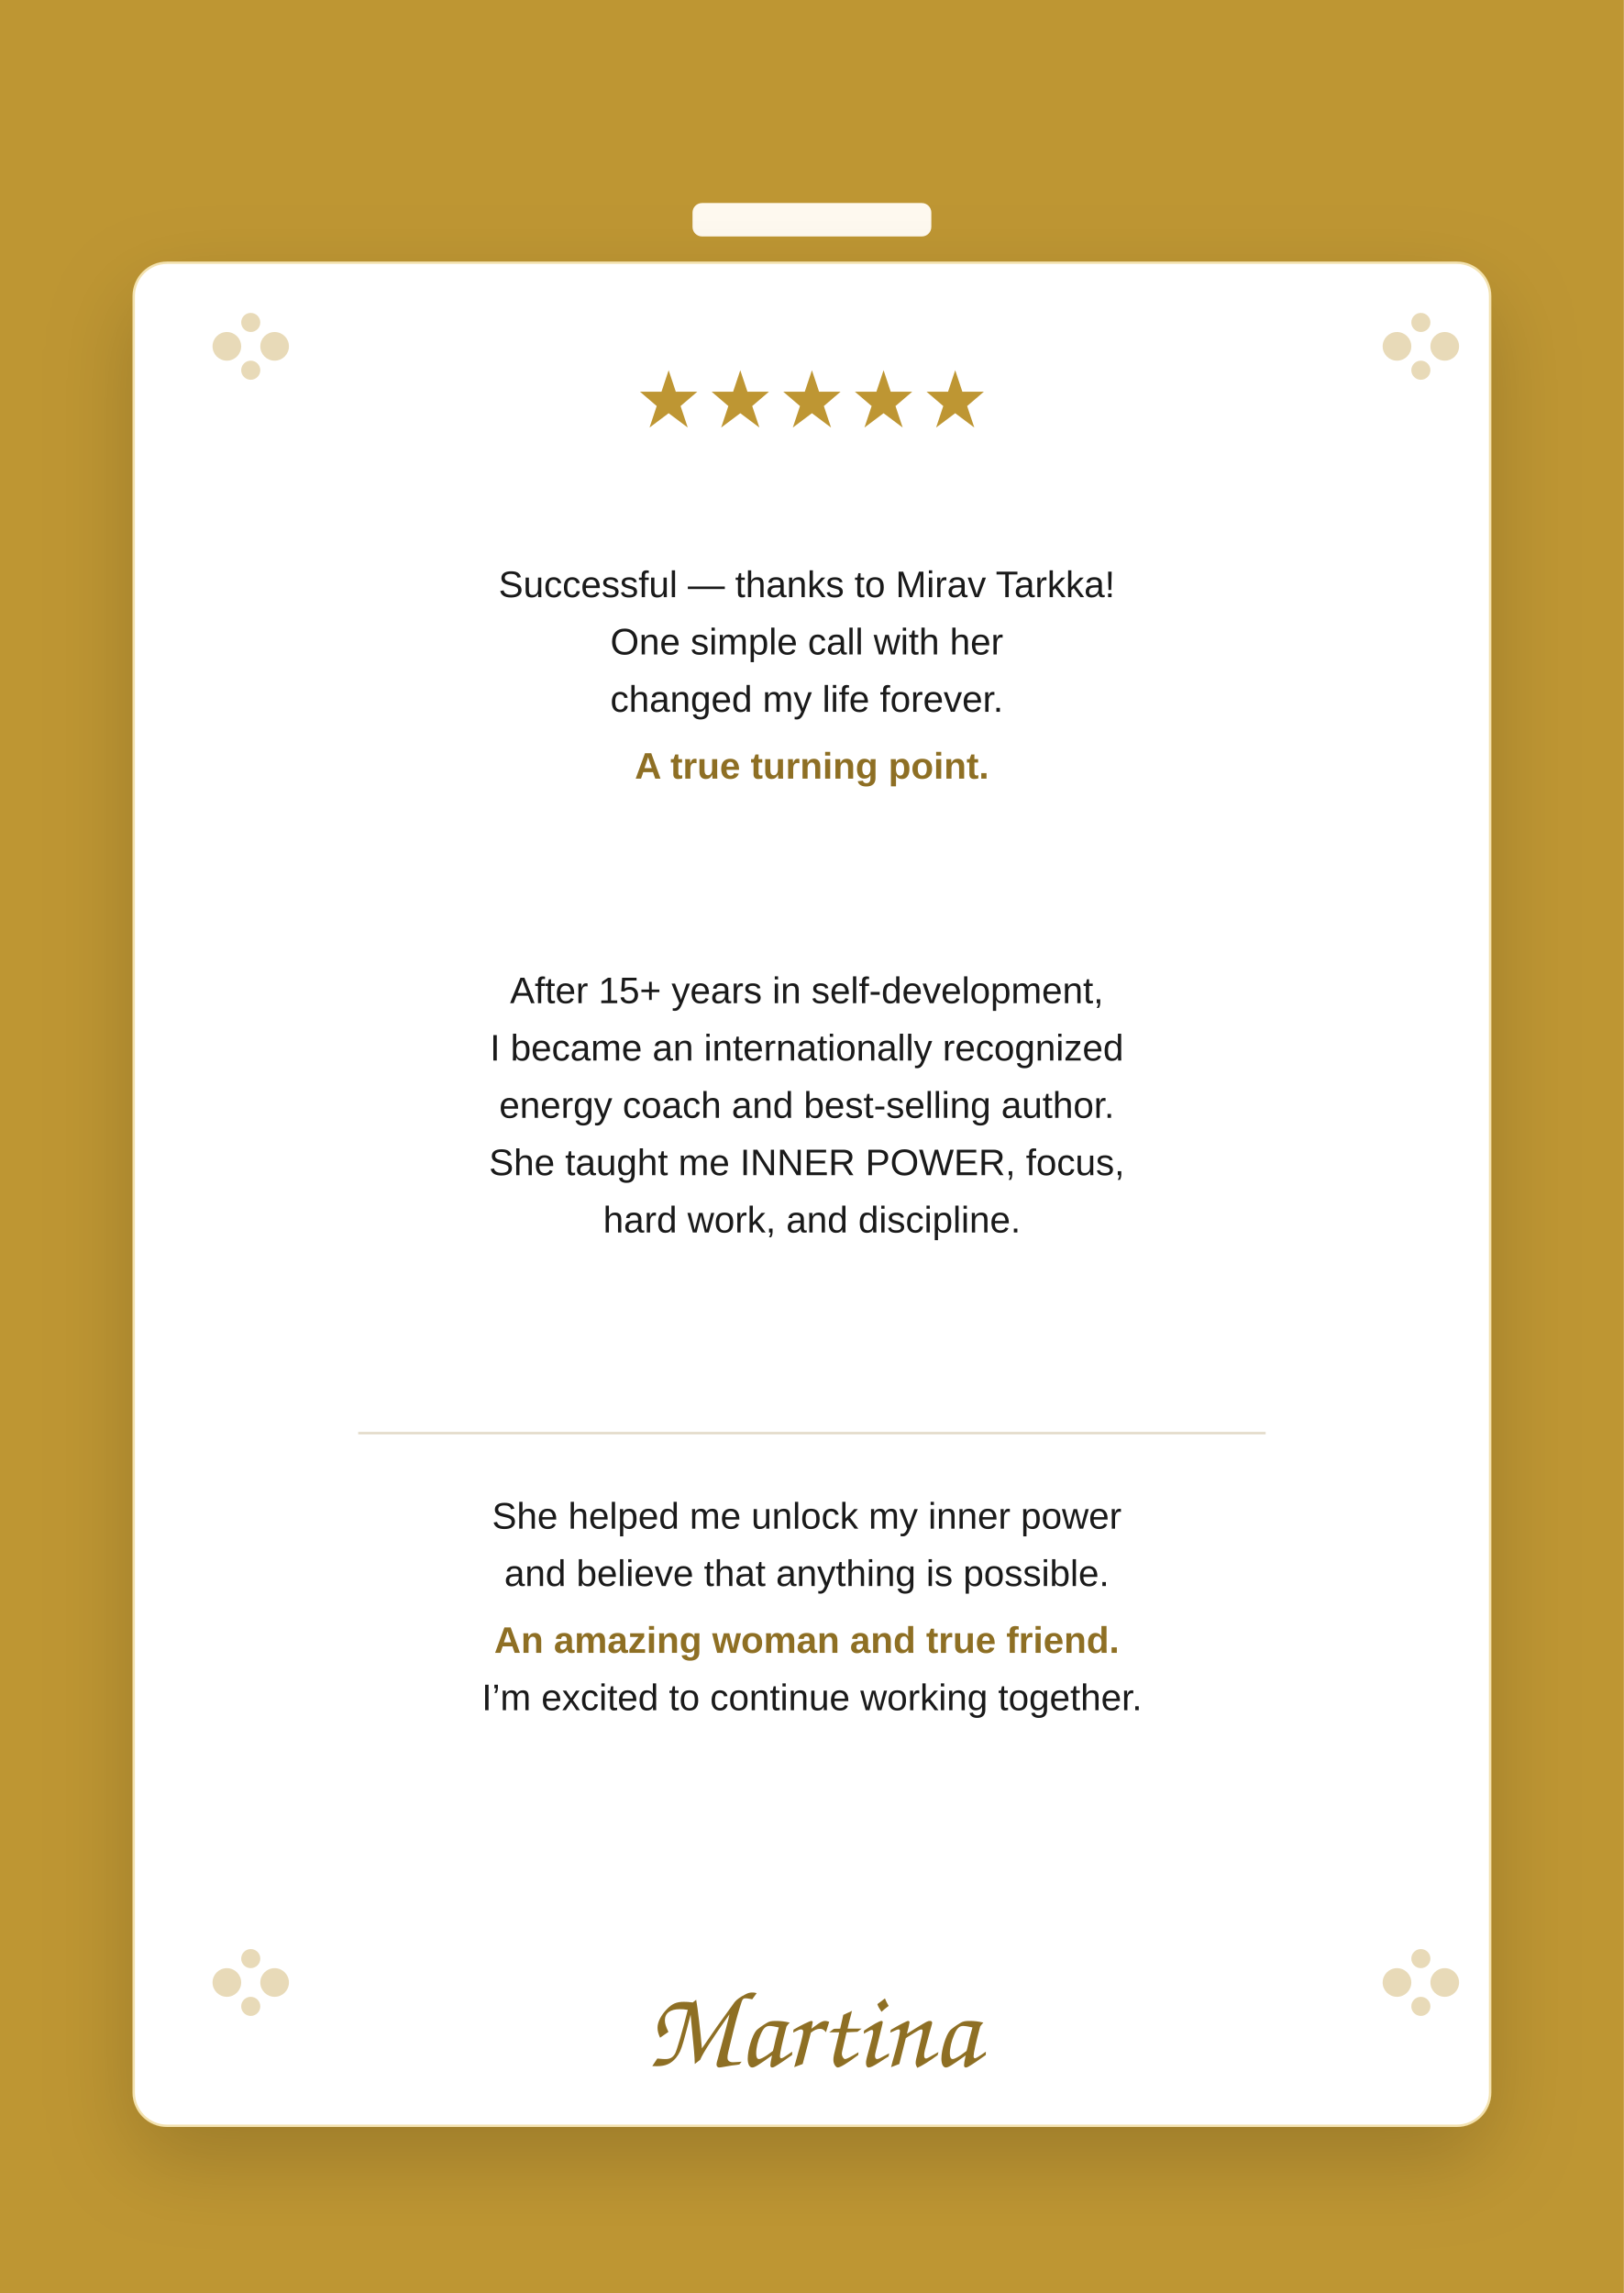
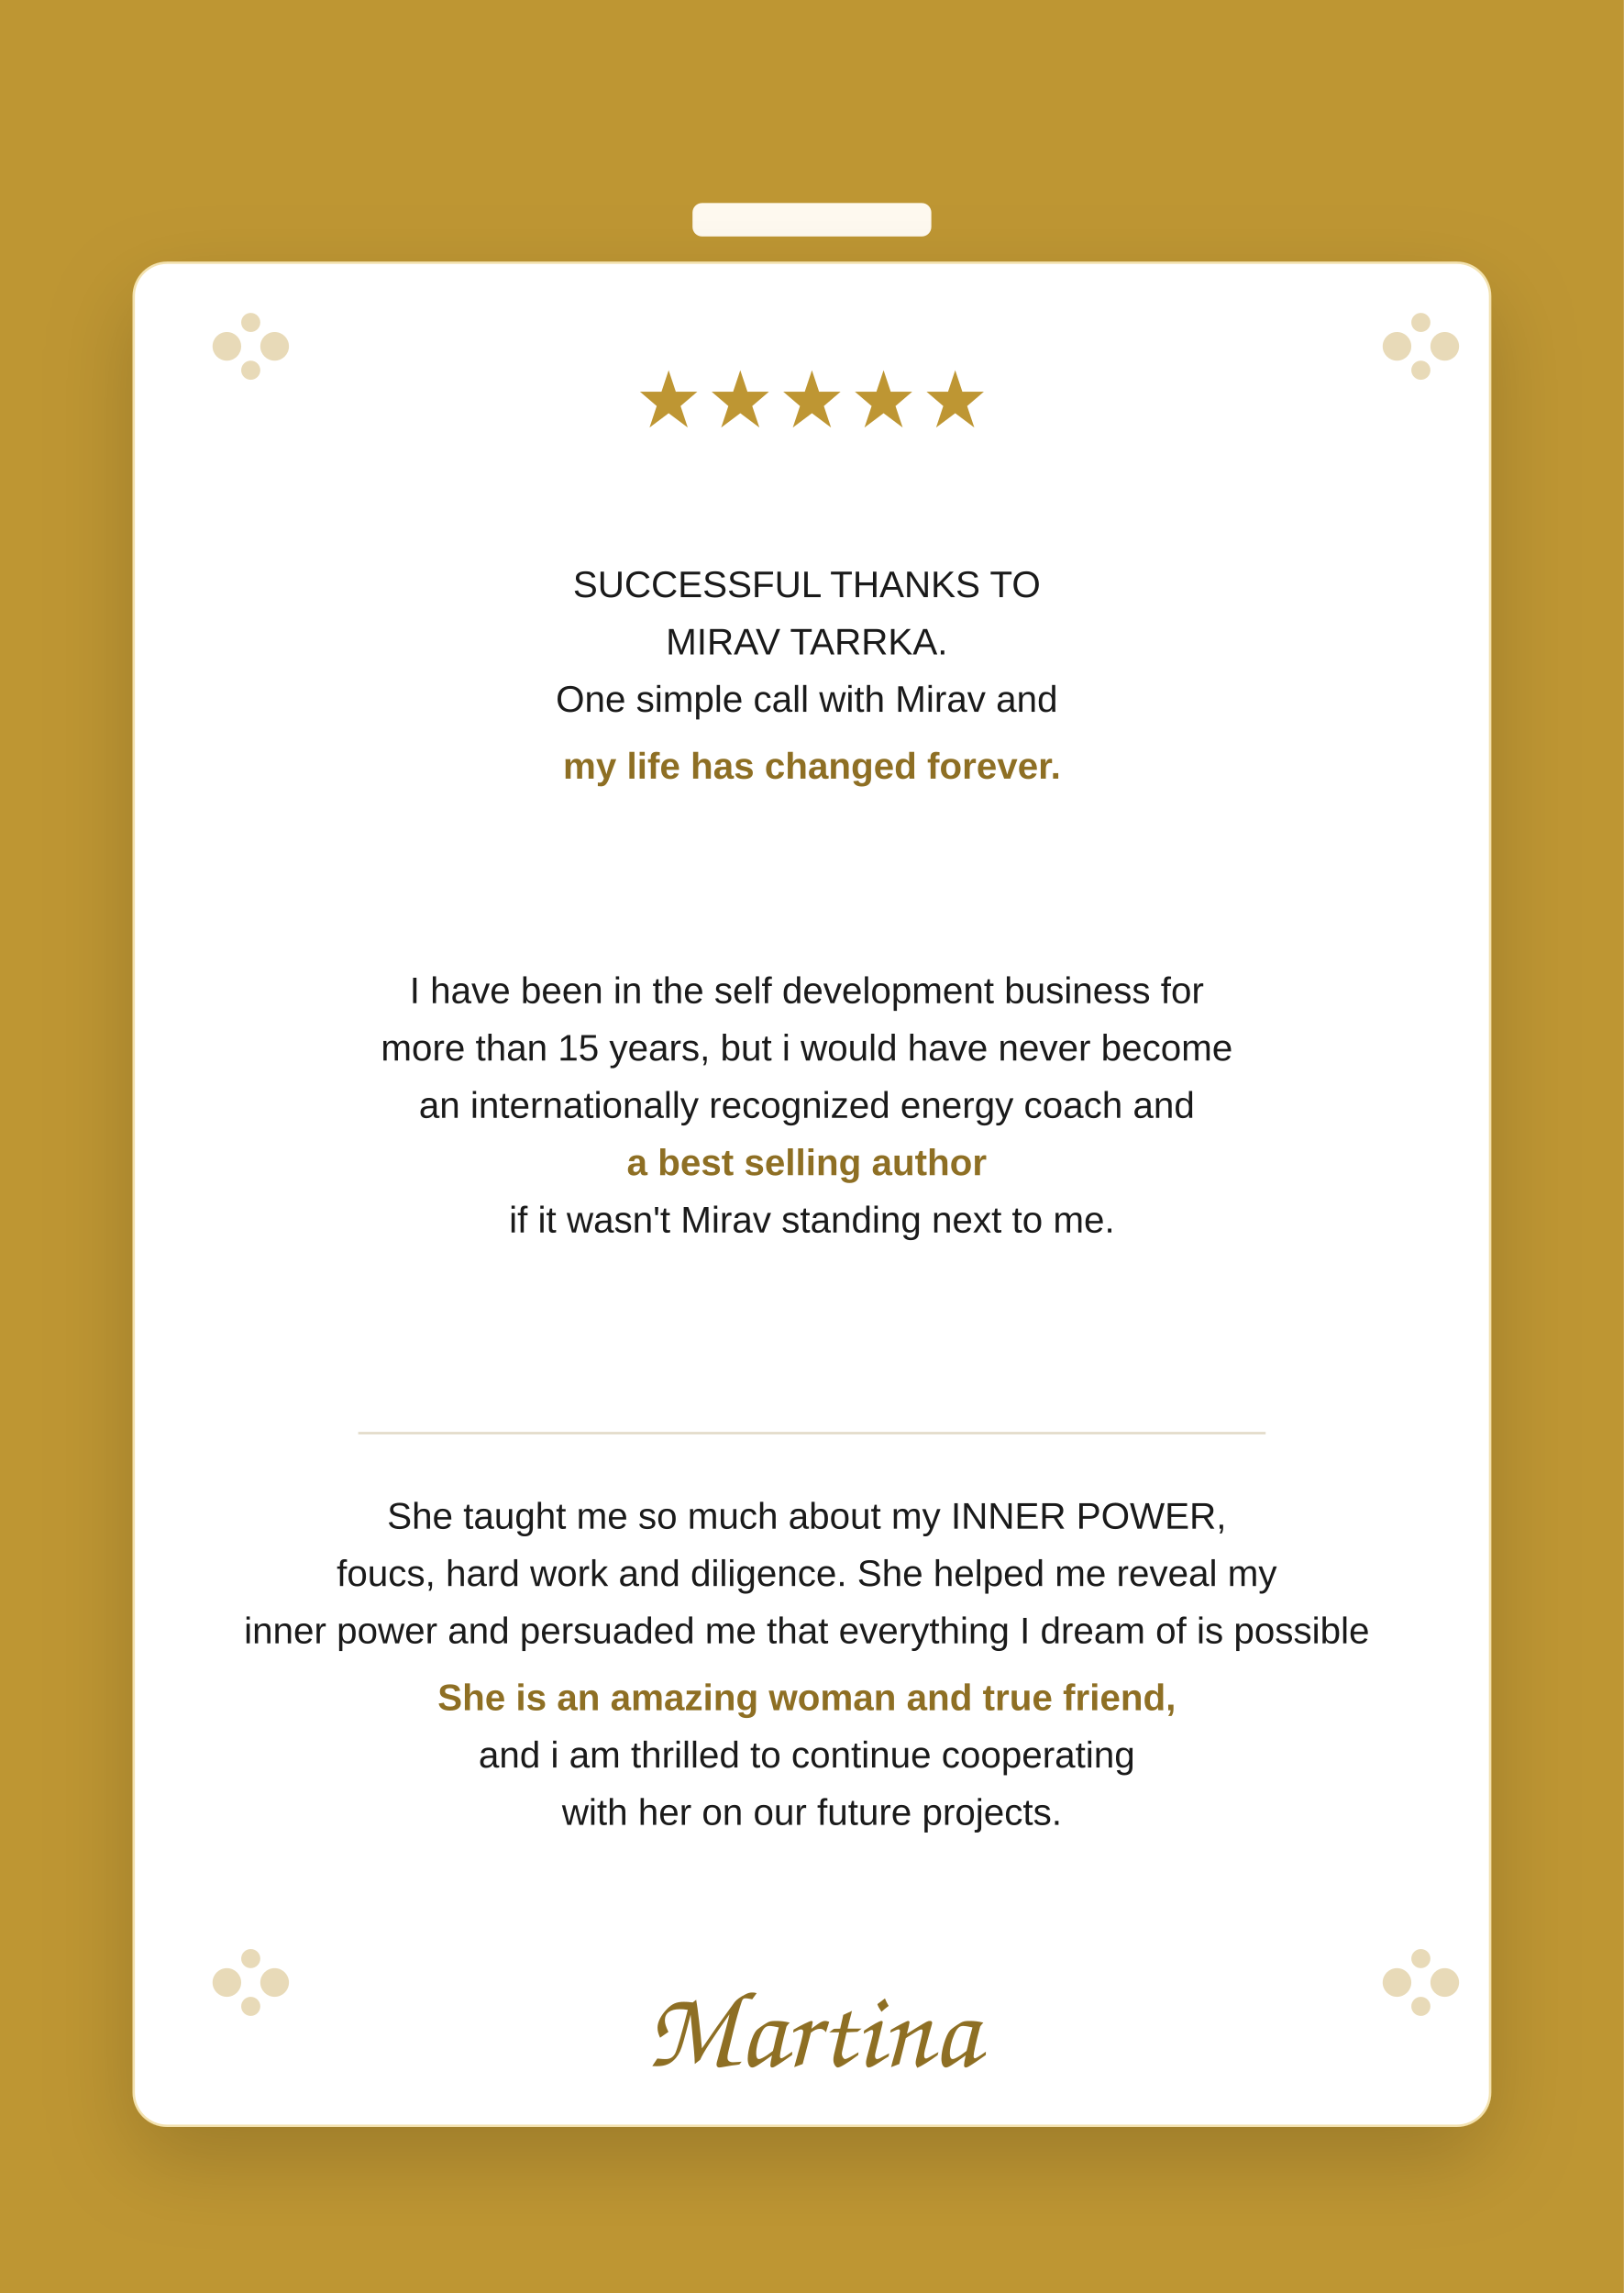
<svg xmlns="http://www.w3.org/2000/svg" width="100%" viewBox="0 0 680 960">
  <defs>
    <filter id="shadow">
      <feDropShadow dx="0" dy="14" stdDeviation="18" flood-color="#000000" flood-opacity="0.18" />
    </filter>
  </defs>
  <rect width="680" height="960" fill="#be9633" />
  <g opacity="0.05" fill="#ffffff">
    <circle cx="120" cy="160" r="20" />
    <circle cx="140" cy="160" r="10" />
    <circle cx="130" cy="140" r="10" />
    <circle cx="560" cy="200" r="20" />
    <circle cx="580" cy="200" r="10" />
    <circle cx="570" cy="180" r="10" />
    <circle cx="140" cy="820" r="20" />
    <circle cx="160" cy="820" r="10" />
    <circle cx="150" cy="800" r="10" />
    <circle cx="540" cy="820" r="20" />
    <circle cx="560" cy="820" r="10" />
    <circle cx="550" cy="800" r="10" />
  </g>
  <rect x="290" y="85" width="100" height="14" fill="#fffaf0" rx="4" />
  <rect x="56" y="110" width="568" height="780" rx="14" fill="#ffffff" stroke="#f3e2b0" filter="url(#shadow)" />
  <g fill="#be9633" opacity="0.35">
    <circle cx="95" cy="145" r="6" />
    <circle cx="105" cy="135" r="4" />
    <circle cx="115" cy="145" r="6" />
    <circle cx="105" cy="155" r="4" />
    <circle cx="585" cy="145" r="6" />
    <circle cx="595" cy="135" r="4" />
    <circle cx="605" cy="145" r="6" />
    <circle cx="595" cy="155" r="4" />
    <circle cx="95" cy="830" r="6" />
    <circle cx="105" cy="820" r="4" />
    <circle cx="115" cy="830" r="6" />
    <circle cx="105" cy="840" r="4" />
    <circle cx="585" cy="830" r="6" />
    <circle cx="595" cy="820" r="4" />
    <circle cx="605" cy="830" r="6" />
    <circle cx="595" cy="840" r="4" />
  </g>
  <g fill="#be9633">
    <path d="M280,155 L283,164 L292,164 L285,170 L288,179 L280,173 L272,179 L275,170 L268,164 L277,164 Z" />
    <path d="M310,155 L313,164 L322,164 L315,170 L318,179 L310,173 L302,179 L305,170 L298,164 L307,164 Z" />
    <path d="M340,155 L343,164 L352,164 L345,170 L348,179 L340,173 L332,179 L335,170 L328,164 L337,164 Z" />
    <path d="M370,155 L373,164 L382,164 L375,170 L378,179 L370,173 L362,179 L365,170 L358,164 L367,164 Z" />
    <path d="M400,155 L403,164 L412,164 L405,170 L408,179 L400,173 L392,179 L395,170 L388,164 L397,164 Z" />
  </g>
  <text x="340" y="250" text-anchor="middle" font-family="Arial, sans-serif" font-size="15.5" fill="#1a1a1a">
-     <tspan x="340" dy="0">Successful — thanks to Mirav Tarkka!</tspan>
-     <tspan x="340" dy="24">One simple call with her</tspan>
-     <tspan x="340" dy="24">changed my life forever.</tspan>
+     <tspan x="340" dy="0">SUCCESSFUL THANKS TO</tspan>
+     <tspan x="340" dy="24">MIRAV TARRKA.</tspan>
+     <tspan x="340" dy="24">One simple call with Mirav and</tspan>
    <tspan x="340" dy="28" font-weight="700" fill="#8e6f24">
-       A true turning point.
+       my life has changed forever.
    </tspan>
  </text>
  <text x="340" y="420" text-anchor="middle" font-family="Arial, sans-serif" font-size="15.5" fill="#1a1a1a">
-     <tspan x="340" dy="0">After 15+ years in self-development,</tspan>
-     <tspan x="340" dy="24">I became an internationally recognized</tspan>
-     <tspan x="340" dy="24">energy coach and best-selling author.</tspan>
-     <tspan x="340" dy="24">She taught me INNER POWER, focus,</tspan>
-     <tspan x="340" dy="24">hard work, and discipline.</tspan>
+     <tspan x="340" dy="0">I have been in the self development business for </tspan>
+     <tspan x="340" dy="24">more than 15 years, but i would have never become</tspan>
+     <tspan x="340" dy="24">an internationally recognized energy coach and </tspan>
+     <tspan x="340" dy="24" font-weight="700" fill="#8e6f24">a best selling author </tspan>
+     <tspan x="340" dy="24">if it wasn't Mirav standing next to me.</tspan>
  </text>
  <line x1="150" y1="600" x2="530" y2="600" stroke="#8e6f24" stroke-opacity="0.25" />
  <text x="340" y="640" text-anchor="middle" font-family="Arial, sans-serif" font-size="15.5" fill="#1a1a1a">
-     <tspan x="340" dy="0">She helped me unlock my inner power</tspan>
-     <tspan x="340" dy="24">and believe that anything is possible.</tspan>
+     <tspan x="340" dy="0">She taught me so much about my INNER POWER,</tspan>
+     <tspan x="340" dy="24">foucs, hard work and diligence. She helped me reveal my</tspan>
+     <tspan x="340" dy="24">inner power and persuaded me that everything I dream of is possible</tspan>
    <tspan x="340" dy="28" font-weight="700" fill="#8e6f24">
-       An amazing woman and true friend.
+       She is an amazing woman and true friend,
    </tspan>
-     <tspan x="340" dy="24">I’m excited to continue working together.</tspan>
+     <tspan x="340" dy="24">and i am thrilled to continue cooperating</tspan>
+     <tspan x="340" dy="24">with her on our future projects.</tspan>
  </text>
  <text x="340" y="865" text-anchor="middle" font-family="cursive" font-size="46" fill="#8e6f24">
    Martina
  </text>
</svg>
